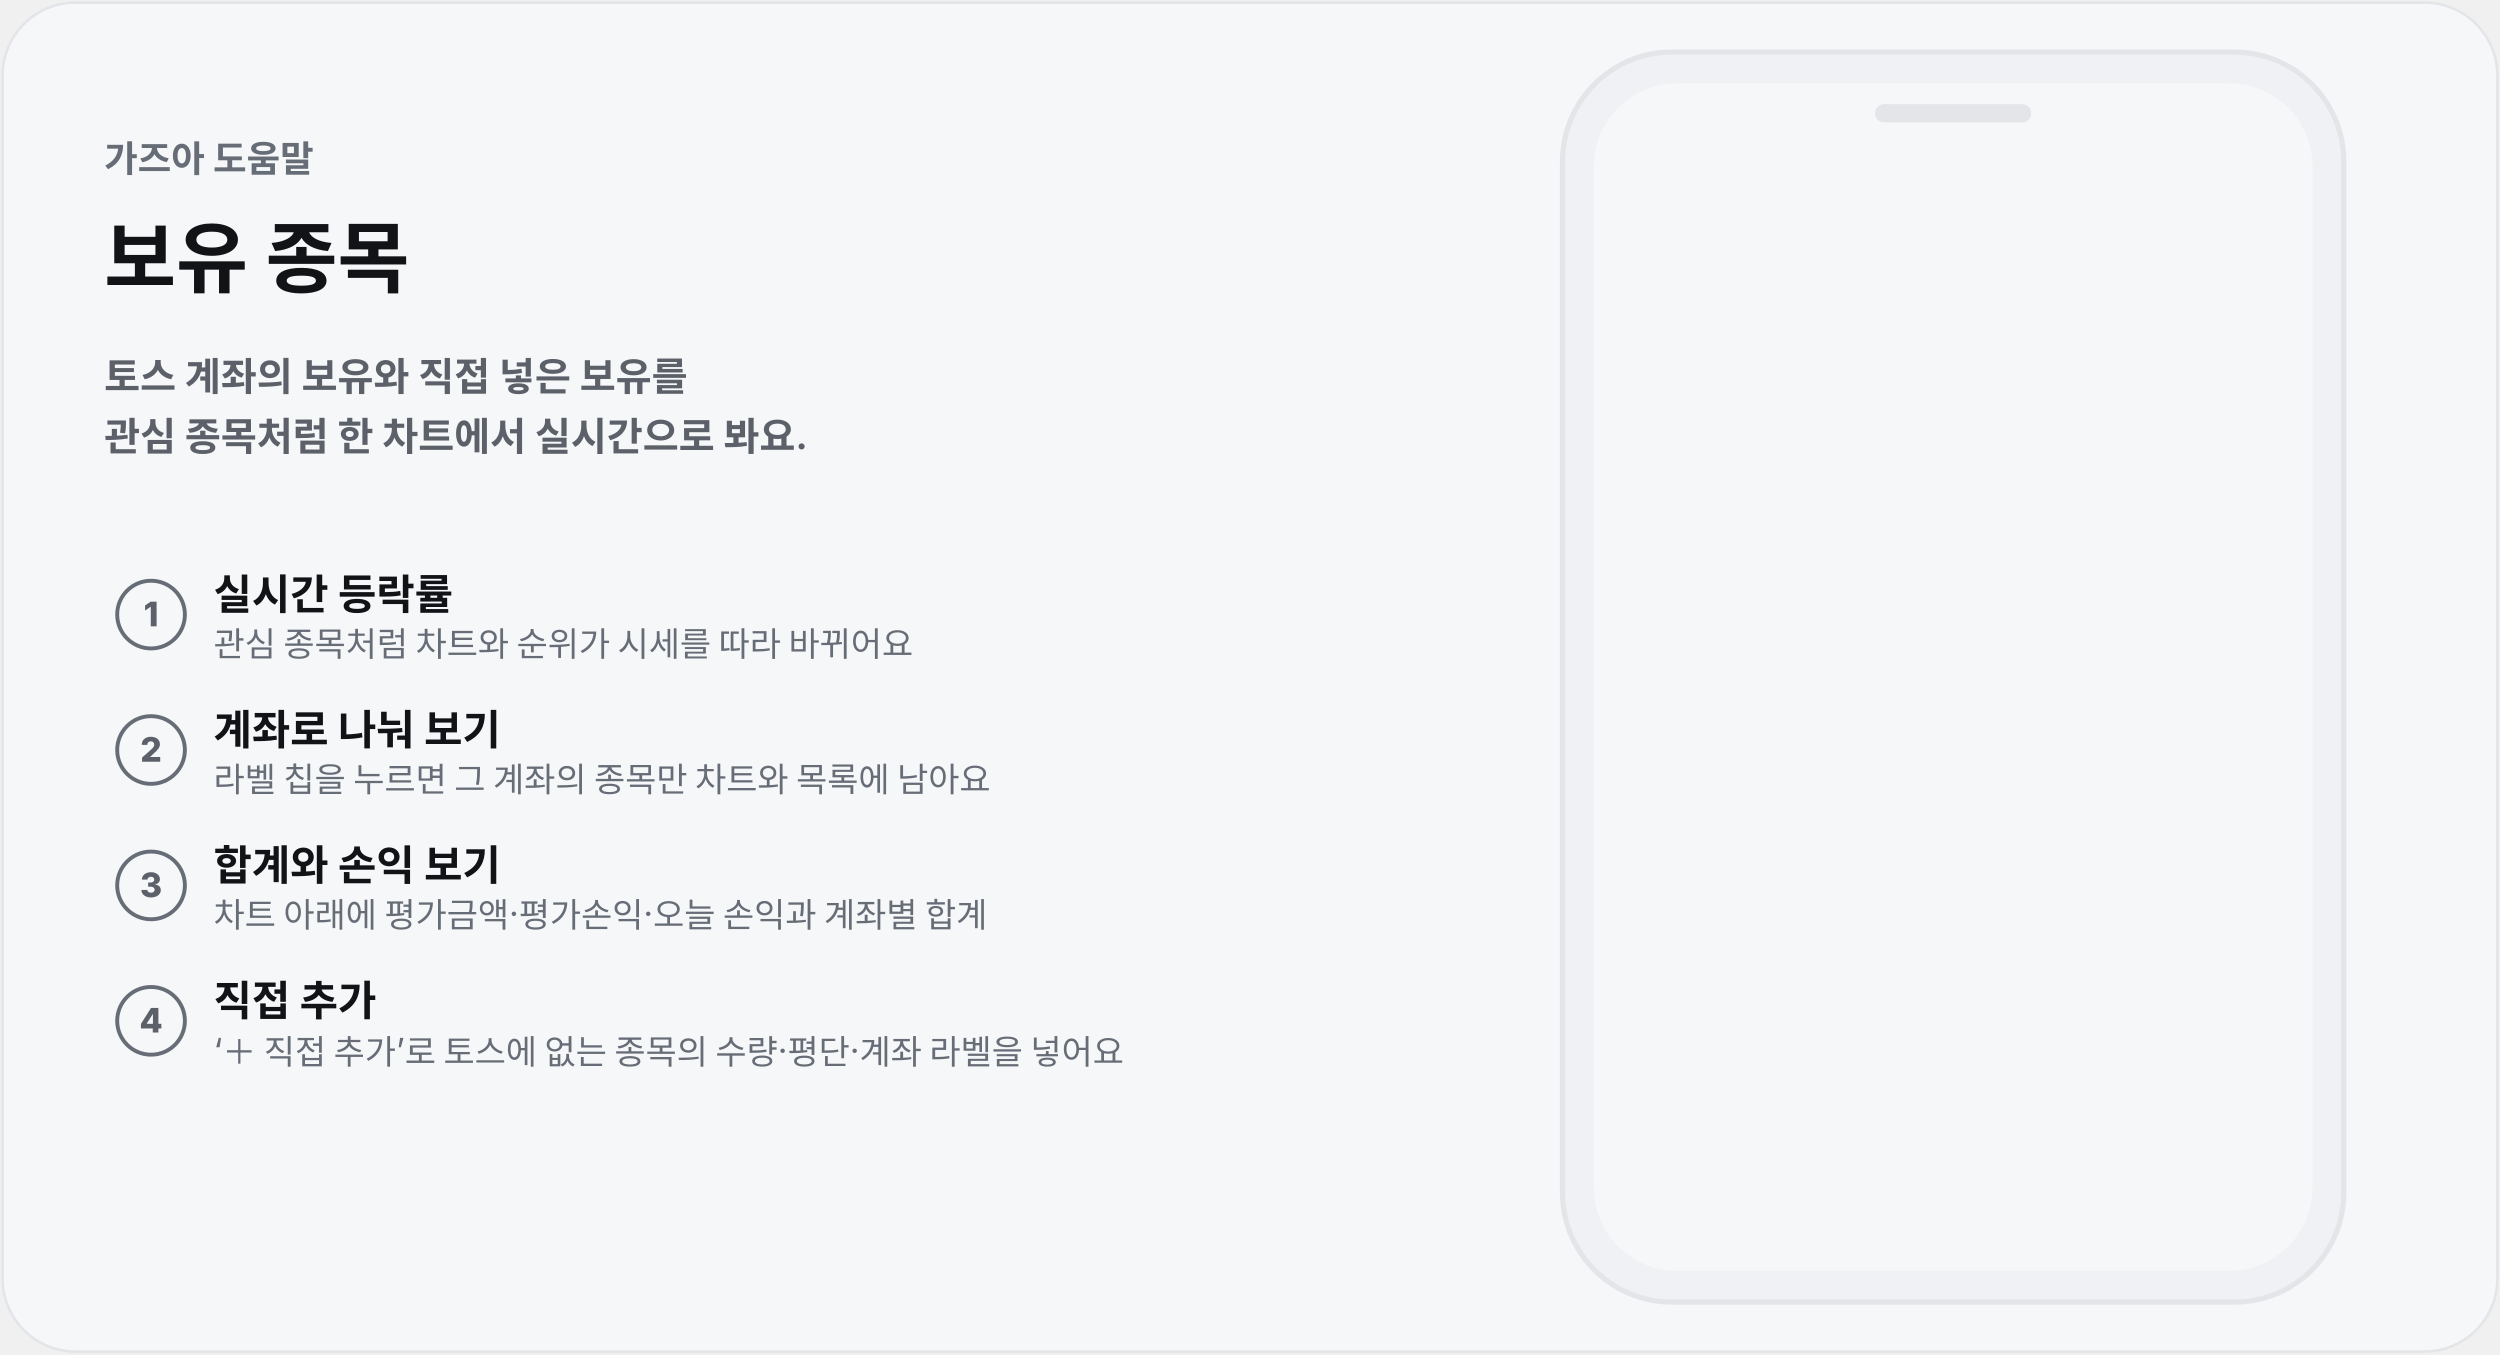
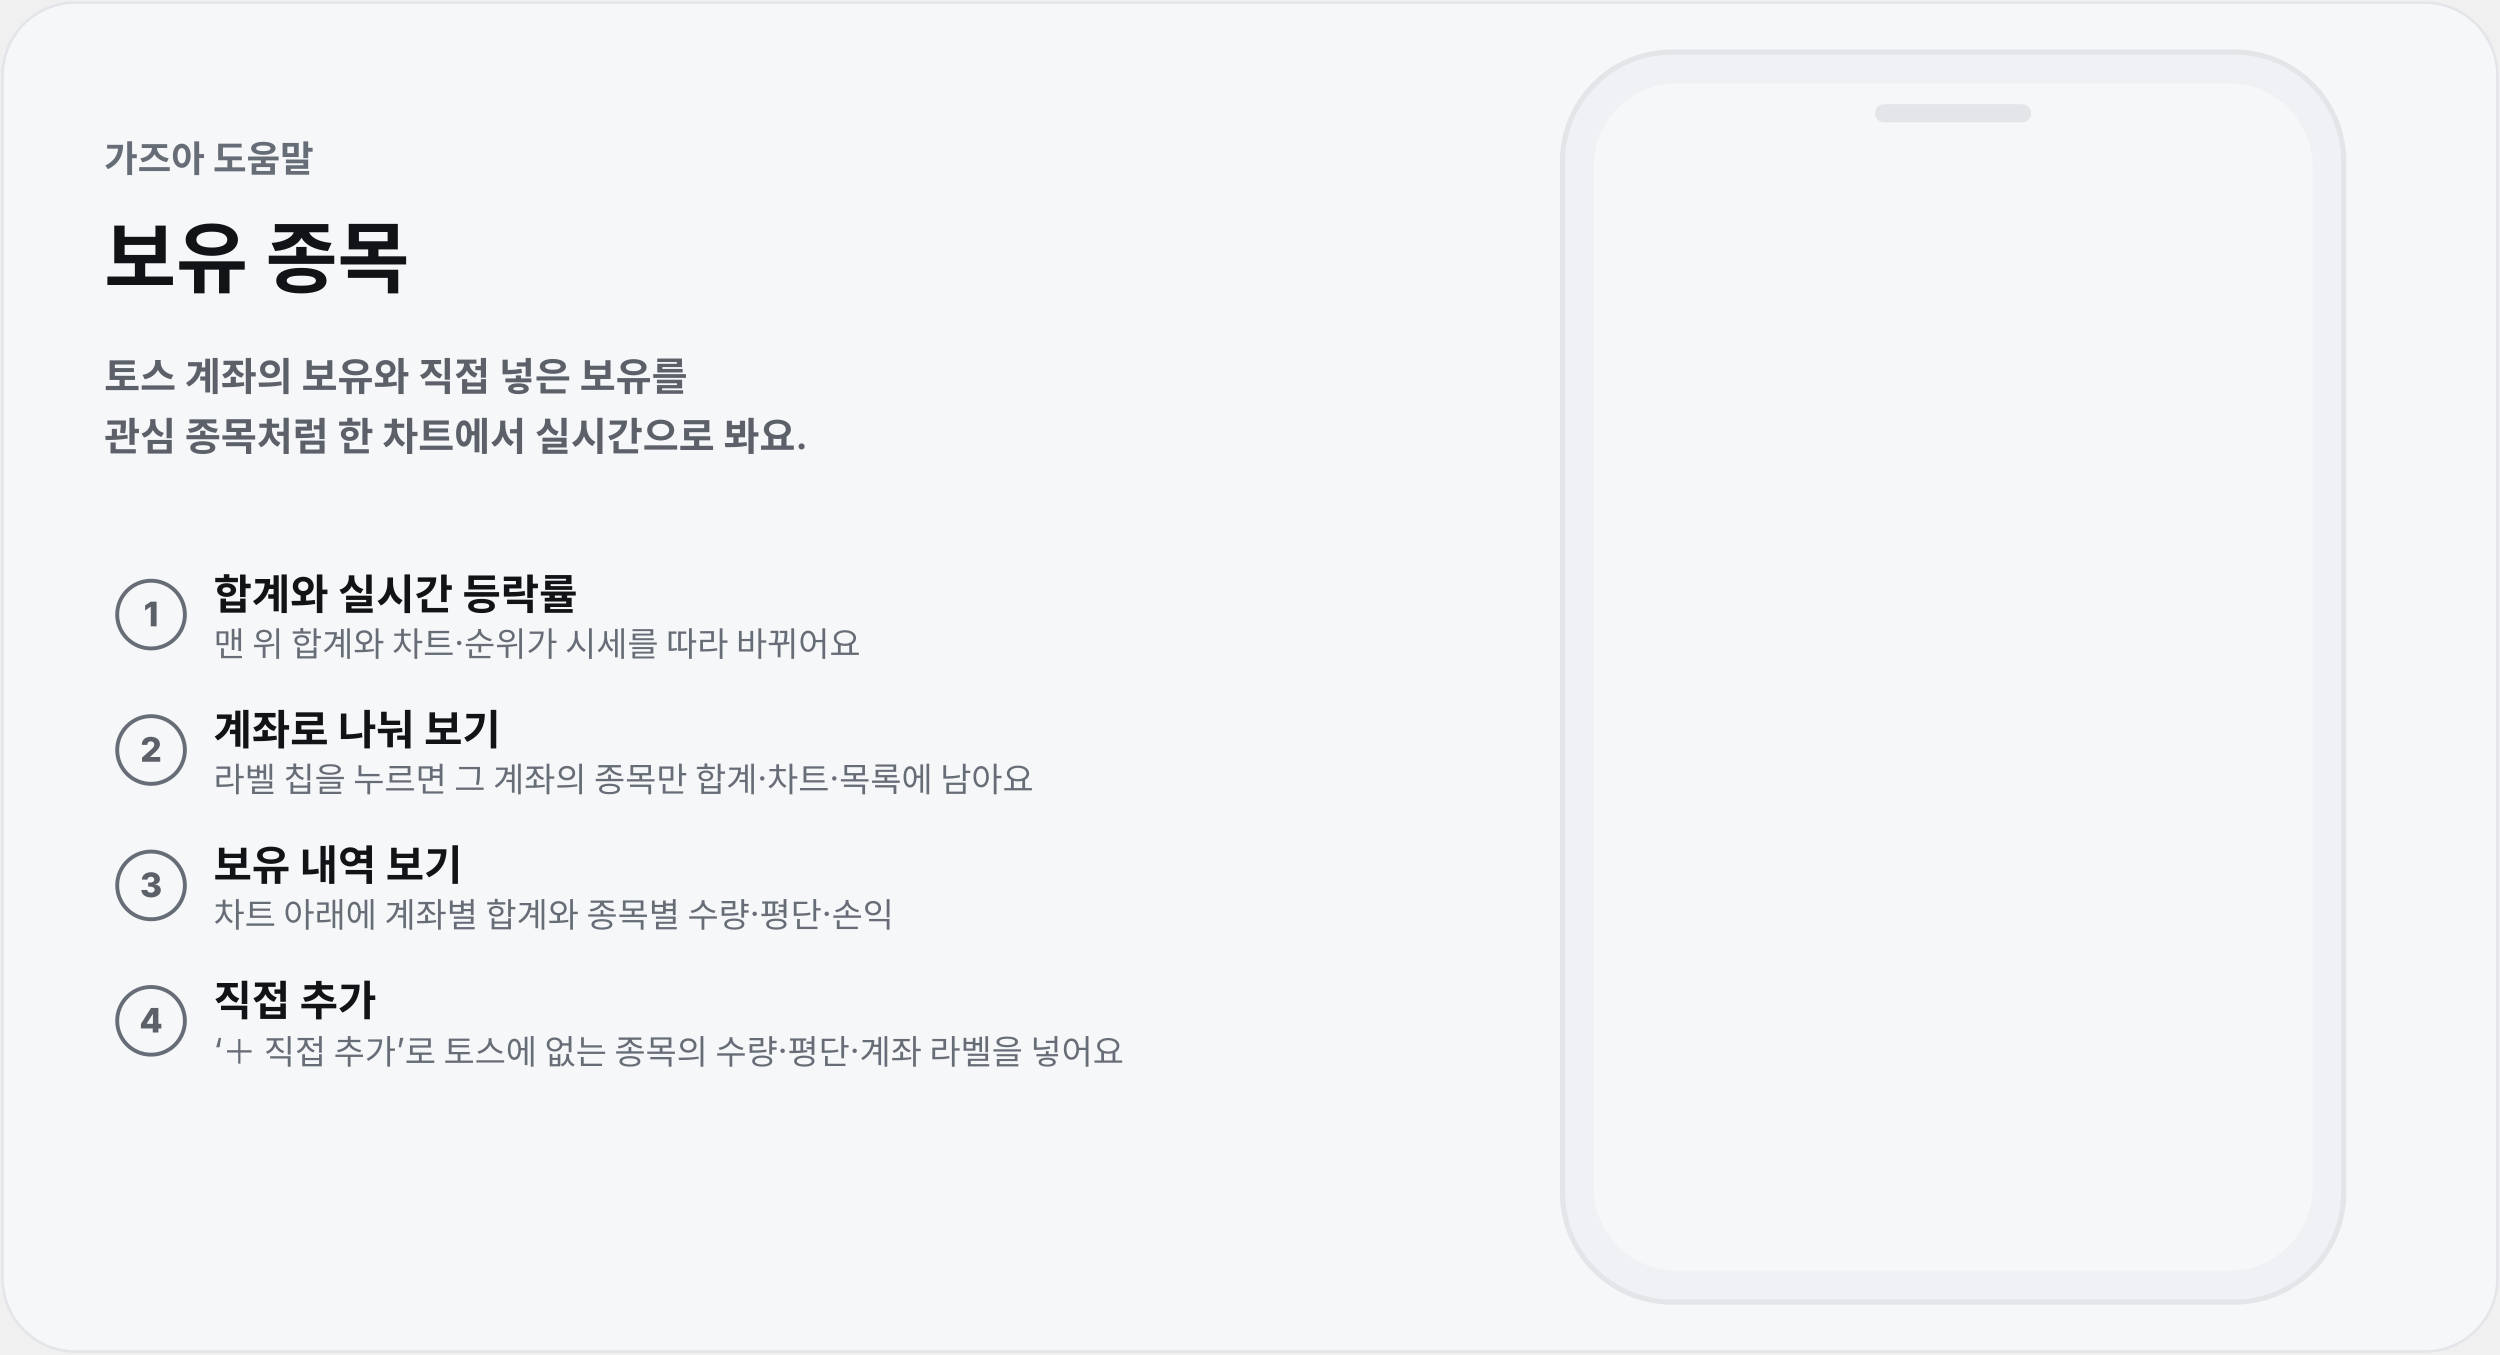
<svg xmlns="http://www.w3.org/2000/svg" width="960" height="520" viewBox="0 0 960 520" role="img" aria-labelledby="motion-title motion-desc">
  <style>
text{font-family:'Pretendard Variable', Pretendard, -apple-system, BlinkMacSystemFont, 'Apple SD Gothic Neo', 'Noto Sans KR', sans-serif}
.sc{opacity:0;animation:scene 15.2s linear infinite backwards}
.rise{transform-box:fill-box;animation:rise 15.2s cubic-bezier(.2,.8,.2,1) infinite backwards}
.pop{transform-box:fill-box;transform-origin:center;animation:pop 15.2s ease-out infinite backwards}
.draw{stroke-dasharray:1;stroke-dashoffset:1;animation:draw 15.2s ease-out infinite backwards}
.fade{opacity:0;animation:fade 15.2s linear infinite backwards}
.tap{transform-box:fill-box;transform-origin:center;opacity:0;animation:tap 15.2s ease-out infinite backwards}
@keyframes scene{0%{opacity:0}2.303%{opacity:1}22.697%{opacity:1}25.000%{opacity:0}100%{opacity:0}}
@keyframes rise{0%{opacity:0;transform:translateY(14px)}2.961%{opacity:1;transform:none}100%{opacity:1;transform:none}}
@keyframes pop{0%{transform:scale(0)}1.974%{transform:scale(1.15)}2.961%{transform:scale(1)}100%{transform:scale(1)}}
@keyframes draw{0%{stroke-dashoffset:1}7.895%{stroke-dashoffset:0}100%{stroke-dashoffset:0}}
@keyframes fade{0%{opacity:0}1.974%{opacity:1}100%{opacity:1}}
@keyframes tap{0%{opacity:0;transform:scale(.4)}0.789%{opacity:1;transform:scale(1)}4.605%{opacity:0;transform:scale(1.9)}100%{opacity:0;transform:scale(1.9)}}
@media (prefers-reduced-motion:reduce){
*{animation:none!important}
.s0{opacity:1}
.rise,.fade{opacity:1;transform:none}
.pop{transform:none}
.draw{stroke-dasharray:none;stroke-dashoffset:0}
}</style>
  <rect x="1" y="1" width="958" height="518" rx="28" fill="#f6f7f9" stroke="#e3e5e9" />
  <text x="40" y="66" font-size="14" font-weight="700" fill="#676d77" text-anchor="start">가즈아 도움말</text>
  <text x="40" y="110" font-size="30" font-weight="800" fill="#111317" text-anchor="start">보유 종목</text>
  <text x="40" y="150" font-size="15" font-weight="600" fill="#5b6069" text-anchor="start">토스 계좌의 보유와 직접 넣은 보유를</text>
  <text x="40" y="173" font-size="15" font-weight="600" fill="#5b6069" text-anchor="start">관심 종목처럼 한 차트에서 실시간으로 봐요.</text>
  <g>
    <rect class="sc s0" style="animation-delay:0.00s" x="32" y="213" width="540" height="48" rx="14" fill="rgba(91, 71, 224, 0.1)" />
    <circle cx="58" cy="236" r="13" fill="none" stroke="#676d77" stroke-width="1.5" />
    <text x="58" y="240.5" font-size="13" font-weight="800" fill="#5b6069" text-anchor="middle">1</text>
    <g class="sc s0" style="animation-delay:0.00s">
      <circle cx="58" cy="236" r="13" fill="#5b47e0" />
      <text x="58" y="240.5" font-size="13" font-weight="800" fill="#ffffff" text-anchor="middle">1</text>
    </g>
-     <text x="82" y="234" font-size="16" font-weight="800" fill="#111317" text-anchor="start">실시간 등락률</text>
-     <text x="82" y="252" font-size="13" font-weight="400" fill="#676d77" text-anchor="start">관심 종목처럼 차트와 순위가 시세를 따라 바뀌어요</text>
+     <text x="82" y="234" font-size="16" font-weight="800" fill="#111317" text-anchor="start">합계와 실시간 등락률</text>
+     <text x="82" y="252" font-size="13" font-weight="400" fill="#676d77" text-anchor="start">맨 위 합계와 차트·순위가 시세를 따라 바뀌어요</text>
  </g>
  <g>
    <rect class="sc s1" style="animation-delay:3.80s" x="32" y="265" width="540" height="48" rx="14" fill="rgba(91, 71, 224, 0.1)" />
    <circle cx="58" cy="288" r="13" fill="none" stroke="#676d77" stroke-width="1.5" />
    <text x="58" y="292.5" font-size="13" font-weight="800" fill="#5b6069" text-anchor="middle">2</text>
    <g class="sc s1" style="animation-delay:3.80s">
      <circle cx="58" cy="288" r="13" fill="#5b47e0" />
      <text x="58" y="292.5" font-size="13" font-weight="800" fill="#ffffff" text-anchor="middle">2</text>
    </g>
    <text x="82" y="286" font-size="16" font-weight="800" fill="#111317" text-anchor="start">계좌로 나눠 보기</text>
-     <text x="82" y="304" font-size="13" font-weight="400" fill="#676d77" text-anchor="start">라벨 칩을 누르면 그 계좌의 종목만 차트와 목록에 남아요</text>
+     <text x="82" y="304" font-size="13" font-weight="400" fill="#676d77" text-anchor="start">라벨 칩을 누르면 그 계좌의 종목만 합계·차트·목록에 남아요</text>
  </g>
  <g>
    <rect class="sc s2" style="animation-delay:7.60s" x="32" y="317" width="540" height="48" rx="14" fill="rgba(91, 71, 224, 0.1)" />
    <circle cx="58" cy="340" r="13" fill="none" stroke="#676d77" stroke-width="1.5" />
    <text x="58" y="344.5" font-size="13" font-weight="800" fill="#5b6069" text-anchor="middle">3</text>
    <g class="sc s2" style="animation-delay:7.60s">
      <circle cx="58" cy="340" r="13" fill="#5b47e0" />
      <text x="58" y="344.5" font-size="13" font-weight="800" fill="#ffffff" text-anchor="middle">3</text>
    </g>
-     <text x="82" y="338" font-size="16" font-weight="800" fill="#111317" text-anchor="start">합계와 손익 보기</text>
-     <text x="82" y="356" font-size="13" font-weight="400" fill="#676d77" text-anchor="start">차트 아래에 평가금액·평가손익·오늘 손익과 계좌별 합계</text>
+     <text x="82" y="338" font-size="16" font-weight="800" fill="#111317" text-anchor="start">보유 내역 보기</text>
+     <text x="82" y="356" font-size="13" font-weight="400" fill="#676d77" text-anchor="start">차트 아래에 계좌별 합계와 종목별 수량·평단·손익</text>
  </g>
  <g>
    <rect class="sc s3" style="animation-delay:11.40s" x="32" y="369" width="540" height="48" rx="14" fill="rgba(91, 71, 224, 0.1)" />
    <circle cx="58" cy="392" r="13" fill="none" stroke="#676d77" stroke-width="1.5" />
    <text x="58" y="396.5" font-size="13" font-weight="800" fill="#5b6069" text-anchor="middle">4</text>
    <g class="sc s3" style="animation-delay:11.40s">
      <circle cx="58" cy="392" r="13" fill="#5b47e0" />
      <text x="58" y="396.5" font-size="13" font-weight="800" fill="#ffffff" text-anchor="middle">4</text>
    </g>
    <text x="82" y="390" font-size="16" font-weight="800" fill="#111317" text-anchor="start">직접 추가</text>
    <text x="82" y="408" font-size="13" font-weight="400" fill="#676d77" text-anchor="start">‘＋ 직접 추가’로 토스에 없는 종목의 수량·평단·계좌 라벨을 넣어요</text>
  </g>
  <rect x="600" y="20" width="300" height="480" rx="42" fill="#f0f1f4" stroke="#e3e5e9" stroke-width="2" />
  <rect x="612" y="32" width="276" height="456" rx="32" fill="#f6f7f9" />
  <rect x="720" y="40" width="60" height="7" rx="3.5" fill="#e3e5e9" />
  <clipPath id="screen">
    <rect x="612" y="32" width="276" height="456" rx="32" />
  </clipPath>
  <g clip-path="url(#screen)">
    <g class="sc s0" style="animation-delay:0.00s">
      <text x="628" y="78" font-size="17" font-weight="800" fill="#111317" text-anchor="start">보유 종목</text>
      <rect x="786" y="66" width="16" height="12" rx="3" fill="none" stroke="#111317" stroke-width="1.6" />
      <path d="M791 66 v-2.5 h6 v2.5 M789 74 l3 -3 2 2 3 -3" fill="none" stroke="#111317" stroke-width="1.6" stroke-linejoin="round" />
      <path d="M824 64 v16 h16 M827 75 l4 -5 3 3 5 -6" fill="none" stroke="#111317" stroke-width="1.6" stroke-linejoin="round" stroke-linecap="round" />
      <circle cx="870" cy="72" r="3" fill="none" stroke="#111317" stroke-width="1.6" />
      <circle cx="870" cy="72" r="7.5" fill="none" stroke="#111317" stroke-width="1.6" stroke-dasharray="3.2 2.7" />
      <g class="rise" style="animation-delay:0.05s">
        <text x="626" y="106" font-size="11.5" font-weight="400" fill="#5b6069" text-anchor="start">코스피</text>
        <text x="666" y="106" font-size="11.5" font-weight="800" fill="#d4202f" text-anchor="start">▲ +0.75%</text>
        <text x="746" y="106" font-size="11.5" font-weight="400" fill="#5b6069" text-anchor="start">코스닥</text>
        <text x="786" y="106" font-size="11.5" font-weight="800" fill="#d4202f" text-anchor="start">▲ +1.14%</text>
      </g>
      <g class="rise" style="animation-delay:0.10s">
        <rect x="626" y="118" width="46" height="26" rx="13" fill="#5b47e0" />
        <text x="649" y="135.32" font-size="12" font-weight="700" fill="#ffffff" text-anchor="middle">전체</text>
        <rect x="678" y="118" width="46" height="26" rx="13" fill="#f0f1f4" />
        <text x="701" y="135.32" font-size="12" font-weight="700" fill="#5b6069" text-anchor="middle">토스</text>
        <rect x="730" y="118" width="70" height="26" rx="13" fill="#f0f1f4" />
        <text x="765" y="135.32" font-size="12" font-weight="700" fill="#5b6069" text-anchor="middle">연금저축</text>
-         <rect x="806" y="118" width="92" height="26" rx="13" fill="#f6f7f9" />
-         <text x="852" y="135.32" font-size="12" font-weight="700" fill="#5b6069" text-anchor="middle">＋ 직접 추가</text>
-         <rect x="806" y="118" width="92" height="26" rx="13" fill="none" stroke="#e3e5e9" stroke-dasharray="3 3" />
-       </g>
-       <path d="M626 199.5 H816" stroke="#e3e5e9" stroke-width="1" />
-       <path d="M626 237.0 H816" stroke="#e3e5e9" stroke-width="1" />
-       <path d="M626 274.5 H816" stroke="#e3e5e9" stroke-width="1" />
-       <path d="M626 247.7 H816" stroke="#676d77" stroke-width="1" stroke-dasharray="2 3" />
-       <path class="draw" style="animation-delay:0.30s" pathLength="1" d="M626.0 247.7 L629.2 247.0 L632.4 249.5 L635.7 244.2 L638.9 240.2 L642.1 242.3 L645.3 239.0 L648.5 234.2 L651.8 232.0 L655.0 227.6 L658.2 225.8 L661.4 220.4 L664.6 220.8 L667.9 222.0 L671.1 222.5 L674.3 218.4 L677.5 217.7 L680.7 214.9 L684.0 216.1 L687.2 210.7 L690.4 210.9 L693.6 208.8 L696.8 205.7 L700.1 206.5 L703.3 200.9 L706.5 198.7 L709.7 201.4 L712.9 195.3 L716.2 190.2 L719.4 191.3 L722.6 189.2 L725.8 191.8 L729.1 188.8 L732.3 183.5 L735.5 180.8 L738.7 182.7 L741.9 185.1 L745.2 187.1 L748.4 181.7 L751.6 179.3 L754.8 177.9 L758.0 178.6 L761.3 176.3 L764.5 178.1 L767.7 180.7 L770.9 177.7 L774.1 177.2 L777.4 175.2 L780.6 176.9 L783.8 175.6 L787.0 172.5 L790.2 168.0 L793.5 168.9 L796.7 168.4 L799.9 167.3 L803.1 162.0 L806.3 164.1 L809.6 166.8 L812.8 165.9 L816.0 165.0" fill="none" stroke="#4a3aa7" stroke-width="2" stroke-linejoin="round" stroke-linecap="round" />
-       <path class="draw" style="animation-delay:0.30s" pathLength="1" d="M626.0 247.7 L629.2 244.7 L632.4 241.0 L635.7 245.5 L638.9 249.0 L642.1 247.4 L645.3 243.6 L648.5 243.2 L651.8 240.0 L655.0 238.9 L658.2 238.9 L661.4 234.7 L664.6 236.7 L667.9 235.1 L671.1 233.6 L674.3 235.9 L677.5 236.4 L680.7 233.2 L684.0 236.1 L687.2 239.2 L690.4 235.9 L693.6 231.8 L696.8 230.5 L700.1 233.3 L703.3 237.1 L706.5 239.8 L709.7 242.7 L712.9 241.8 L716.2 238.0 L719.4 234.7 L722.6 236.4 L725.8 239.2 L729.1 235.3 L732.3 235.4 L735.5 238.9 L738.7 242.7 L741.9 244.9 L745.2 243.3 L748.4 243.0 L751.6 244.6 L754.8 245.6 L758.0 249.8 L761.3 247.8 L764.5 249.1 L767.7 252.3 L770.9 250.2 L774.1 249.4 L777.4 245.8 L780.6 244.9 L783.8 241.6 L787.0 244.6 L790.2 246.7 L793.5 243.5 L796.7 239.9 L799.9 243.9 L803.1 246.0 L806.3 247.7 L809.6 251.5 L812.8 254.0 L816.0 250.8" fill="none" stroke="#eda100" stroke-width="2" stroke-linejoin="round" stroke-linecap="round" />
-       <path class="draw" style="animation-delay:0.30s" pathLength="1" d="M626.0 247.7 L629.2 244.2 L632.4 240.8 L635.7 244.5 L638.9 246.2 L642.1 251.0 L645.3 250.4 L648.5 246.9 L651.8 243.2 L655.0 246.5 L658.2 248.4 L661.4 244.8 L664.6 247.6 L667.9 250.7 L671.1 250.8 L674.3 251.0 L677.5 247.6 L680.7 251.4 L684.0 253.3 L687.2 251.9 L690.4 250.3 L693.6 252.6 L696.8 254.0 L700.1 258.7 L703.3 263.4 L706.5 260.3 L709.7 258.4 L712.9 261.6 L716.2 264.9 L719.4 265.0 L722.6 266.8 L725.8 263.9 L729.1 267.0 L732.3 266.5 L735.5 269.2 L738.7 272.5 L741.9 268.9 L745.2 271.6 L748.4 276.4 L751.6 281.0 L754.8 279.0 L758.0 282.4 L761.3 280.0 L764.5 283.3 L767.7 282.2 L770.9 285.4 L774.1 290.0 L777.4 289.0 L780.6 289.5 L783.8 291.1 L787.0 295.7 L790.2 299.2 L793.5 301.0 L796.7 299.0 L799.9 297.7 L803.1 302.6 L806.3 307.1 L809.6 308.7 L812.8 307.7 L816.0 312.0" fill="none" stroke="#1baf7a" stroke-width="2" stroke-linejoin="round" stroke-linecap="round" />
+       </g>
+       <g class="rise" style="animation-delay:0.20s">
+         <rect x="626" y="154" width="248" height="96" rx="14" fill="#ffffff" stroke="#e3e5e9" />
+         <text x="638" y="172" font-size="10.5" font-weight="400" fill="#676d77" text-anchor="start">평가금액</text>
+         <text x="638" y="194" font-size="18" font-weight="800" fill="#111317" text-anchor="start">980만원</text>
+         <text x="714" y="194" font-size="10.5" font-weight="400" fill="#676d77" text-anchor="start">3종목</text>
+         <text x="638" y="214" font-size="10.5" font-weight="400" fill="#676d77" text-anchor="start">평가손익</text>
+         <text x="638" y="232" font-size="13" font-weight="800" fill="#d4202f" text-anchor="start">▲ +8.40%</text>
+         <text x="638" y="245" font-size="9.5" font-weight="400" fill="#676d77" text-anchor="start">+76만원</text>
+         <text x="750" y="214" font-size="10.5" font-weight="400" fill="#676d77" text-anchor="start">오늘</text>
+         <text x="750" y="232" font-size="13" font-weight="800" fill="#d4202f" text-anchor="start">▲ +1.20%</text>
+         <text x="750" y="245" font-size="9.5" font-weight="400" fill="#676d77" text-anchor="start">+12만원</text>
+       </g>
+       <path d="M626 291.5 H816" stroke="#e3e5e9" stroke-width="1" />
+       <path d="M626 319.0 H816" stroke="#e3e5e9" stroke-width="1" />
+       <path d="M626 346.5 H816" stroke="#e3e5e9" stroke-width="1" />
+       <path d="M626 326.9 H816" stroke="#676d77" stroke-width="1" stroke-dasharray="2 3" />
+       <path class="draw" style="animation-delay:0.30s" pathLength="1" d="M626.0 326.9 L629.2 326.3 L632.4 328.1 L635.7 324.3 L638.9 321.3 L642.1 322.9 L645.3 320.5 L648.5 316.9 L651.8 315.3 L655.0 312.1 L658.2 310.8 L661.4 306.9 L664.6 307.1 L667.9 308.0 L671.1 308.3 L674.3 305.4 L677.5 304.9 L680.7 302.8 L684.0 303.7 L687.2 299.7 L690.4 299.8 L693.6 298.3 L696.8 296.0 L700.1 296.6 L703.3 292.5 L706.5 290.9 L709.7 292.9 L712.9 288.4 L716.2 284.7 L719.4 285.5 L722.6 284.0 L725.8 285.9 L729.1 283.6 L732.3 279.7 L735.5 277.8 L738.7 279.2 L741.9 281.0 L745.2 282.4 L748.4 278.5 L751.6 276.7 L754.8 275.6 L758.0 276.2 L761.3 274.5 L764.5 275.8 L767.7 277.7 L770.9 275.5 L774.1 275.1 L777.4 273.7 L780.6 275.0 L783.8 274.0 L787.0 271.7 L790.2 268.4 L793.5 269.1 L796.7 268.7 L799.9 267.9 L803.1 264.0 L806.3 265.5 L809.6 267.5 L812.8 266.9 L816.0 266.2" fill="none" stroke="#4a3aa7" stroke-width="2" stroke-linejoin="round" stroke-linecap="round" />
+       <path class="draw" style="animation-delay:0.30s" pathLength="1" d="M626.0 326.9 L629.2 324.7 L632.4 321.9 L635.7 325.3 L638.9 327.8 L642.1 326.6 L645.3 323.9 L648.5 323.5 L651.8 321.2 L655.0 320.4 L658.2 320.4 L661.4 317.3 L664.6 318.8 L667.9 317.6 L671.1 316.5 L674.3 318.2 L677.5 318.5 L680.7 316.2 L684.0 318.3 L687.2 320.6 L690.4 318.2 L693.6 315.2 L696.8 314.2 L700.1 316.3 L703.3 319.1 L706.5 321.0 L709.7 323.2 L712.9 322.6 L716.2 319.8 L719.4 317.3 L722.6 318.6 L725.8 320.6 L729.1 317.7 L732.3 317.9 L735.5 320.4 L738.7 323.2 L741.9 324.8 L745.2 323.6 L748.4 323.4 L751.6 324.6 L754.8 325.3 L758.0 328.4 L761.3 326.9 L764.5 327.9 L767.7 330.2 L770.9 328.7 L774.1 328.1 L777.4 325.5 L780.6 324.8 L783.8 322.4 L787.0 324.6 L790.2 326.1 L793.5 323.7 L796.7 321.1 L799.9 324.0 L803.1 325.6 L806.3 326.8 L809.6 329.7 L812.8 331.5 L816.0 329.1" fill="none" stroke="#eda100" stroke-width="2" stroke-linejoin="round" stroke-linecap="round" />
+       <path class="draw" style="animation-delay:0.30s" pathLength="1" d="M626.0 326.9 L629.2 324.3 L632.4 321.8 L635.7 324.5 L638.9 325.8 L642.1 329.3 L645.3 328.8 L648.5 326.3 L651.8 323.5 L655.0 326.0 L658.2 327.4 L661.4 324.8 L664.6 326.8 L667.9 329.0 L671.1 329.1 L674.3 329.3 L677.5 326.8 L680.7 329.6 L684.0 330.9 L687.2 329.9 L690.4 328.8 L693.6 330.4 L696.8 331.5 L700.1 334.9 L703.3 338.4 L706.5 336.1 L709.7 334.7 L712.9 337.1 L716.2 339.4 L719.4 339.5 L722.6 340.9 L725.8 338.7 L729.1 341.0 L732.3 340.7 L735.5 342.6 L738.7 345.0 L741.9 342.4 L745.2 344.4 L748.4 347.9 L751.6 351.3 L754.8 349.8 L758.0 352.3 L761.3 350.5 L764.5 353.0 L767.7 352.2 L770.9 354.5 L774.1 357.9 L777.4 357.1 L780.6 357.5 L783.8 358.7 L787.0 362.1 L790.2 364.6 L793.5 366.0 L796.7 364.5 L799.9 363.5 L803.1 367.1 L806.3 370.4 L809.6 371.6 L812.8 370.8 L816.0 374.0" fill="none" stroke="#1baf7a" stroke-width="2" stroke-linejoin="round" stroke-linecap="round" />
      <g class="fade" style="animation-delay:1.50s">
-         <text x="820" y="168.476" font-size="9.5" font-weight="800" fill="#5b6069" text-anchor="start">한미반도체</text>
-         <text x="820" y="254.29" font-size="9.5" font-weight="800" fill="#5b6069" text-anchor="start">DB하이텍</text>
-         <text x="820" y="315.5" font-size="9.5" font-weight="800" fill="#5b6069" text-anchor="start">SK하이닉스</text>
+         <text x="820" y="269.682" font-size="9.5" font-weight="800" fill="#5b6069" text-anchor="start">한미반도체</text>
+         <text x="820" y="332.613" font-size="9.5" font-weight="800" fill="#5b6069" text-anchor="start">DB하이텍</text>
+         <text x="820" y="377.5" font-size="9.5" font-weight="800" fill="#5b6069" text-anchor="start">SK하이닉스</text>
      </g>
      <g class="rise" style="animation-delay:0.60s">
-         <circle cx="634" cy="350" r="6" fill="#4a3aa7" />
-         <text x="650" y="348" font-size="13.5" font-weight="800" fill="#111317" text-anchor="start">한미반도체</text>
-         <text x="650" y="365" font-size="11" font-weight="400" fill="#676d77" text-anchor="start">042700</text>
-         <text x="874" y="348" font-size="13" font-weight="800" fill="#d4202f" text-anchor="end">▲ +1.73%</text>
-         <text x="874" y="365" font-size="11" font-weight="400" fill="#676d77" text-anchor="end">130,619원</text>
+         <circle cx="634" cy="406" r="6" fill="#4a3aa7" />
+         <text x="650" y="404" font-size="13.5" font-weight="800" fill="#111317" text-anchor="start">한미반도체</text>
+         <text x="650" y="421" font-size="11" font-weight="400" fill="#676d77" text-anchor="start">042700</text>
+         <text x="874" y="404" font-size="13" font-weight="800" fill="#d4202f" text-anchor="end">▲ +1.73%</text>
+         <text x="874" y="421" font-size="11" font-weight="400" fill="#676d77" text-anchor="end">130,619원</text>
      </g>
      <g class="rise" style="animation-delay:0.70s">
-         <circle cx="634" cy="392" r="6" fill="#eda100" />
-         <text x="650" y="390" font-size="13.5" font-weight="800" fill="#111317" text-anchor="start">DB하이텍</text>
-         <rect x="713" y="379" width="27" height="15" rx="4" fill="rgba(91, 71, 224, 0.1)" />
-         <text x="726.5" y="390" font-size="9.5" font-weight="800" fill="#5b47e0" text-anchor="middle">NXT</text>
-         <text x="650" y="407" font-size="11" font-weight="400" fill="#676d77" text-anchor="start">000990</text>
-         <text x="874" y="390" font-size="13" font-weight="800" fill="#1d5fd6" text-anchor="end">▼ −0.39%</text>
-         <text x="874" y="407" font-size="11" font-weight="400" fill="#676d77" text-anchor="end">40,431원</text>
-       </g>
-       <g class="rise" style="animation-delay:0.80s">
-         <circle cx="634" cy="434" r="6" fill="#1baf7a" />
-         <text x="650" y="432" font-size="13.5" font-weight="800" fill="#111317" text-anchor="start">SK하이닉스</text>
-         <rect x="726" y="421" width="27" height="15" rx="4" fill="rgba(91, 71, 224, 0.1)" />
-         <text x="739.5" y="432" font-size="9.5" font-weight="800" fill="#5b47e0" text-anchor="middle">NXT</text>
-         <text x="650" y="449" font-size="11" font-weight="400" fill="#676d77" text-anchor="start">000660</text>
-         <text x="874" y="432" font-size="13" font-weight="800" fill="#1d5fd6" text-anchor="end">▼ −1.10%</text>
-         <text x="874" y="449" font-size="11" font-weight="400" fill="#676d77" text-anchor="end">199,612원</text>
-       </g>
-       <circle class="tap" style="animation-delay:2.20s" cx="744" cy="131" r="16" fill="#111317" fill-opacity=".22" stroke="#111317" stroke-opacity=".5" stroke-width="2" />
+         <circle cx="634" cy="448" r="6" fill="#1baf7a" />
+         <text x="650" y="446" font-size="13.5" font-weight="800" fill="#111317" text-anchor="start">SK하이닉스</text>
+         <rect x="726" y="435" width="27" height="15" rx="4" fill="rgba(91, 71, 224, 0.1)" />
+         <text x="739.5" y="446" font-size="9.5" font-weight="800" fill="#5b47e0" text-anchor="middle">NXT</text>
+         <text x="650" y="463" font-size="11" font-weight="400" fill="#676d77" text-anchor="start">000660</text>
+         <text x="874" y="446" font-size="13" font-weight="800" fill="#1d5fd6" text-anchor="end">▼ −1.10%</text>
+         <text x="874" y="463" font-size="11" font-weight="400" fill="#676d77" text-anchor="end">199,612원</text>
+       </g>
+       <circle class="tap" style="animation-delay:2.20s" cx="730" cy="131" r="16" fill="#111317" fill-opacity=".22" stroke="#111317" stroke-opacity=".5" stroke-width="2" />
    </g>
    <g class="sc s1" style="animation-delay:3.80s">
      <text x="628" y="78" font-size="17" font-weight="800" fill="#111317" text-anchor="start">보유 종목</text>
      <rect x="786" y="66" width="16" height="12" rx="3" fill="none" stroke="#111317" stroke-width="1.6" />
      <path d="M791 66 v-2.5 h6 v2.5 M789 74 l3 -3 2 2 3 -3" fill="none" stroke="#111317" stroke-width="1.6" stroke-linejoin="round" />
      <path d="M824 64 v16 h16 M827 75 l4 -5 3 3 5 -6" fill="none" stroke="#111317" stroke-width="1.6" stroke-linejoin="round" stroke-linecap="round" />
      <circle cx="870" cy="72" r="3" fill="none" stroke="#111317" stroke-width="1.6" />
      <circle cx="870" cy="72" r="7.5" fill="none" stroke="#111317" stroke-width="1.6" stroke-dasharray="3.2 2.7" />
      <g class="rise" style="animation-delay:3.85s">
        <text x="626" y="106" font-size="11.5" font-weight="400" fill="#5b6069" text-anchor="start">코스피</text>
        <text x="666" y="106" font-size="11.5" font-weight="800" fill="#d4202f" text-anchor="start">▲ +0.75%</text>
        <text x="746" y="106" font-size="11.5" font-weight="400" fill="#5b6069" text-anchor="start">코스닥</text>
        <text x="786" y="106" font-size="11.5" font-weight="800" fill="#d4202f" text-anchor="start">▲ +1.14%</text>
      </g>
      <g class="rise" style="animation-delay:3.90s">
        <rect x="626" y="118" width="46" height="26" rx="13" fill="#f0f1f4" />
        <text x="649" y="135.32" font-size="12" font-weight="700" fill="#5b6069" text-anchor="middle">전체</text>
        <rect x="678" y="118" width="46" height="26" rx="13" fill="#f0f1f4" />
        <text x="701" y="135.32" font-size="12" font-weight="700" fill="#5b6069" text-anchor="middle">토스</text>
        <rect x="730" y="118" width="70" height="26" rx="13" fill="#5b47e0" />
        <text x="765" y="135.32" font-size="12" font-weight="700" fill="#ffffff" text-anchor="middle">연금저축</text>
-         <rect x="806" y="118" width="92" height="26" rx="13" fill="#f6f7f9" />
-         <text x="852" y="135.32" font-size="12" font-weight="700" fill="#5b6069" text-anchor="middle">＋ 직접 추가</text>
-         <rect x="806" y="118" width="92" height="26" rx="13" fill="none" stroke="#e3e5e9" stroke-dasharray="3 3" />
-       </g>
-       <path d="M626 199.5 H816" stroke="#e3e5e9" stroke-width="1" />
-       <path d="M626 237.0 H816" stroke="#e3e5e9" stroke-width="1" />
-       <path d="M626 274.5 H816" stroke="#e3e5e9" stroke-width="1" />
-       <path d="M626 251.5 H816" stroke="#676d77" stroke-width="1" stroke-dasharray="2 3" />
-       <path class="draw" style="animation-delay:4.10s" pathLength="1" d="M626.0 251.5 L629.2 257.1 L632.4 262.7 L635.7 263.3 L638.9 271.7 L642.1 276.4 L645.3 270.7 L648.5 272.6 L651.8 271.0 L655.0 281.2 L658.2 289.2 L661.4 296.6 L664.6 299.5 L667.9 301.7 L671.1 299.9 L674.3 309.8 L677.5 304.7 L680.7 312.0 L684.0 300.9 L687.2 297.9 L690.4 288.1 L693.6 288.0 L696.8 278.1 L700.1 285.7 L703.3 283.4 L706.5 278.8 L709.7 276.8 L712.9 285.8 L716.2 281.1 L719.4 276.2 L722.6 280.5 L725.8 278.9 L729.1 263.0 L732.3 253.1 L735.5 258.3 L738.7 268.2 L741.9 260.9 L745.2 246.4 L748.4 239.6 L751.6 224.6 L754.8 223.7 L758.0 209.7 L761.3 217.4 L764.5 214.9 L767.7 219.9 L770.9 207.2 L774.1 194.9 L777.4 199.8 L780.6 187.5 L783.8 178.6 L787.0 185.6 L790.2 195.7 L793.5 194.4 L796.7 186.5 L799.9 181.3 L803.1 165.2 L806.3 172.2 L809.6 171.2 L812.8 170.7 L816.0 162.0" fill="none" stroke="#e87ba4" stroke-width="2" stroke-linejoin="round" stroke-linecap="round" />
+       </g>
+       <g class="rise" style="animation-delay:4.00s">
+         <rect x="626" y="154" width="248" height="96" rx="14" fill="#ffffff" stroke="#e3e5e9" />
+         <text x="638" y="172" font-size="10.5" font-weight="400" fill="#676d77" text-anchor="start">평가금액</text>
+         <text x="638" y="194" font-size="18" font-weight="800" fill="#111317" text-anchor="start">350만원</text>
+         <text x="714" y="194" font-size="10.5" font-weight="400" fill="#676d77" text-anchor="start">1종목</text>
+         <text x="638" y="214" font-size="10.5" font-weight="400" fill="#676d77" text-anchor="start">평가손익</text>
+         <text x="638" y="232" font-size="13" font-weight="800" fill="#d4202f" text-anchor="start">▲ +14.80%</text>
+         <text x="638" y="245" font-size="9.5" font-weight="400" fill="#676d77" text-anchor="start">+45만원</text>
+         <text x="750" y="214" font-size="10.5" font-weight="400" fill="#676d77" text-anchor="start">오늘</text>
+         <text x="750" y="232" font-size="13" font-weight="800" fill="#d4202f" text-anchor="start">▲ +1.47%</text>
+         <text x="750" y="245" font-size="9.5" font-weight="400" fill="#676d77" text-anchor="start">+5만원</text>
+       </g>
+       <path d="M626 291.5 H816" stroke="#e3e5e9" stroke-width="1" />
+       <path d="M626 319.0 H816" stroke="#e3e5e9" stroke-width="1" />
+       <path d="M626 346.5 H816" stroke="#e3e5e9" stroke-width="1" />
+       <path d="M626 329.6 H816" stroke="#676d77" stroke-width="1" stroke-dasharray="2 3" />
+       <path class="draw" style="animation-delay:4.10s" pathLength="1" d="M626.0 329.6 L629.2 333.7 L632.4 337.9 L635.7 338.3 L638.9 344.4 L642.1 347.9 L645.3 343.7 L648.5 345.1 L651.8 344.0 L655.0 351.4 L658.2 357.3 L661.4 362.7 L664.6 364.8 L667.9 366.4 L671.1 365.1 L674.3 372.4 L677.5 368.6 L680.7 374.0 L684.0 365.9 L687.2 363.7 L690.4 356.5 L693.6 356.4 L696.8 349.2 L700.1 354.7 L703.3 353.0 L706.5 349.7 L709.7 348.2 L712.9 354.8 L716.2 351.3 L719.4 347.8 L722.6 350.9 L725.8 349.7 L729.1 338.0 L732.3 330.8 L735.5 334.6 L738.7 341.9 L741.9 336.6 L745.2 325.9 L748.4 320.9 L751.6 309.9 L754.8 309.3 L758.0 299.0 L761.3 304.6 L764.5 302.8 L767.7 306.5 L770.9 297.1 L774.1 288.2 L777.4 291.7 L780.6 282.7 L783.8 276.2 L787.0 281.3 L790.2 288.7 L793.5 287.8 L796.7 282.0 L799.9 278.1 L803.1 266.3 L806.3 271.5 L809.6 270.7 L812.8 270.4 L816.0 264.0" fill="none" stroke="#e87ba4" stroke-width="2" stroke-linejoin="round" stroke-linecap="round" />
      <g class="rise" style="animation-delay:4.40s">
-         <circle cx="634" cy="350" r="6" fill="#e87ba4" />
-         <text x="650" y="348" font-size="13.5" font-weight="800" fill="#111317" text-anchor="start">삼성전자</text>
-         <text x="650" y="365" font-size="11" font-weight="400" fill="#676d77" text-anchor="start">005930</text>
-         <text x="874" y="348" font-size="13" font-weight="800" fill="#d4202f" text-anchor="end">▲ +1.47%</text>
-         <text x="874" y="365" font-size="11" font-weight="400" fill="#676d77" text-anchor="end">70,000원</text>
+         <circle cx="634" cy="406" r="6" fill="#e87ba4" />
+         <text x="650" y="404" font-size="13.5" font-weight="800" fill="#111317" text-anchor="start">삼성전자</text>
+         <text x="650" y="421" font-size="11" font-weight="400" fill="#676d77" text-anchor="start">005930</text>
+         <text x="874" y="404" font-size="13" font-weight="800" fill="#d4202f" text-anchor="end">▲ +1.47%</text>
+         <text x="874" y="421" font-size="11" font-weight="400" fill="#676d77" text-anchor="end">70,000원</text>
      </g>
    </g>
    <g class="sc s2" style="animation-delay:7.60s">
      <text x="628" y="78" font-size="17" font-weight="800" fill="#111317" text-anchor="start">보유 종목</text>
      <rect x="786" y="66" width="16" height="12" rx="3" fill="none" stroke="#111317" stroke-width="1.6" />
      <path d="M791 66 v-2.5 h6 v2.5 M789 74 l3 -3 2 2 3 -3" fill="none" stroke="#111317" stroke-width="1.6" stroke-linejoin="round" />
      <path d="M824 64 v16 h16 M827 75 l4 -5 3 3 5 -6" fill="none" stroke="#111317" stroke-width="1.6" stroke-linejoin="round" stroke-linecap="round" />
      <circle cx="870" cy="72" r="3" fill="none" stroke="#111317" stroke-width="1.6" />
      <circle cx="870" cy="72" r="7.5" fill="none" stroke="#111317" stroke-width="1.6" stroke-dasharray="3.2 2.7" />
-       <g class="rise" style="animation-delay:7.70s">
-         <rect x="626" y="106" width="80" height="58" rx="14" fill="#ffffff" stroke="#e3e5e9" />
-         <text x="636" y="124" font-size="10.5" font-weight="400" fill="#676d77" text-anchor="start">평가금액</text>
-         <text x="636" y="148" font-size="18" font-weight="800" fill="#111317" text-anchor="start">980만</text>
-       </g>
      <g class="rise" style="animation-delay:7.80s">
-         <rect x="710" y="106" width="80" height="58" rx="14" fill="#ffffff" stroke="#e3e5e9" />
-         <text x="720" y="124" font-size="10.5" font-weight="400" fill="#676d77" text-anchor="start">평가손익</text>
-         <text x="720" y="148" font-size="18" font-weight="800" fill="#d4202f" text-anchor="start">+8.4%</text>
-         <text x="720" y="165" font-size="10" font-weight="400" fill="#676d77" text-anchor="start">+76만</text>
+         <rect x="626" y="106" width="248" height="34" rx="12" fill="#ffffff" stroke="#e3e5e9" />
+         <text x="636" y="127" font-size="11.5" font-weight="400" fill="#111317" text-anchor="start">토스 2종목</text>
+         <text x="864" y="127" font-size="11.5" font-weight="400" fill="#5b6069" text-anchor="end">630만원 · +5.1%</text>
      </g>
      <g class="rise" style="animation-delay:7.90s">
-         <rect x="794" y="106" width="80" height="58" rx="14" fill="#ffffff" stroke="#e3e5e9" />
-         <text x="804" y="124" font-size="10.5" font-weight="400" fill="#676d77" text-anchor="start">오늘</text>
-         <text x="804" y="148" font-size="18" font-weight="800" fill="#d4202f" text-anchor="start">+1.2%</text>
-         <text x="804" y="165" font-size="10" font-weight="400" fill="#676d77" text-anchor="start">+12만</text>
+         <rect x="626" y="144" width="248" height="34" rx="12" fill="#ffffff" stroke="#e3e5e9" />
+         <text x="636" y="165" font-size="11.5" font-weight="400" fill="#111317" text-anchor="start">연금저축 1종목</text>
+         <text x="864" y="165" font-size="11.5" font-weight="400" fill="#5b6069" text-anchor="end">350만원 · +14.8%</text>
      </g>
      <g class="rise" style="animation-delay:8.10s">
-         <rect x="626" y="176" width="248" height="34" rx="12" fill="#ffffff" stroke="#e3e5e9" />
-         <text x="636" y="197" font-size="11.5" font-weight="400" fill="#111317" text-anchor="start">토스 2종목</text>
-         <text x="864" y="197" font-size="11.5" font-weight="400" fill="#5b6069" text-anchor="end">630만원 · +5.1%</text>
+         <rect x="626" y="194" width="248" height="46" rx="12" fill="#ffffff" stroke="#e3e5e9" />
+         <text x="636" y="213" font-size="12.5" font-weight="800" fill="#111317" text-anchor="start">한미반도체</text>
+         <rect x="705" y="202" width="29" height="15" rx="4" fill="rgba(91, 71, 224, 0.1)" />
+         <text x="719.5" y="213" font-size="9.5" font-weight="800" fill="#5b47e0" text-anchor="middle">토스</text>
+         <text x="636" y="230" font-size="10.5" font-weight="400" fill="#676d77" text-anchor="start">30주 · 평단 118,200원</text>
+         <text x="864" y="213" font-size="11.5" font-weight="400" fill="#111317" text-anchor="end">391만원</text>
+         <text x="864" y="230" font-size="10.5" font-weight="700" fill="#d4202f" text-anchor="end">▲ +10.5%  +37만원</text>
      </g>
      <g class="rise" style="animation-delay:8.20s">
-         <rect x="626" y="214" width="248" height="34" rx="12" fill="#ffffff" stroke="#e3e5e9" />
-         <text x="636" y="235" font-size="11.5" font-weight="400" fill="#111317" text-anchor="start">연금저축 1종목</text>
-         <text x="864" y="235" font-size="11.5" font-weight="400" fill="#5b6069" text-anchor="end">350만원 · +14.8%</text>
-       </g>
-       <g class="rise" style="animation-delay:8.40s">
-         <rect x="626" y="262" width="248" height="46" rx="12" fill="#ffffff" stroke="#e3e5e9" />
-         <text x="636" y="281" font-size="12.5" font-weight="800" fill="#111317" text-anchor="start">한미반도체</text>
-         <rect x="705" y="270" width="29" height="15" rx="4" fill="rgba(91, 71, 224, 0.1)" />
-         <text x="719.5" y="281" font-size="9.5" font-weight="800" fill="#5b47e0" text-anchor="middle">토스</text>
-         <text x="636" y="298" font-size="10.5" font-weight="400" fill="#676d77" text-anchor="start">30주 · 평단 118,200</text>
-         <text x="864" y="281" font-size="11.5" font-weight="400" fill="#111317" text-anchor="end">391만원</text>
-         <text x="864" y="298" font-size="10.5" font-weight="700" fill="#d4202f" text-anchor="end">+37만 (+10.5%)</text>
+         <rect x="626" y="246" width="248" height="46" rx="12" fill="#ffffff" stroke="#e3e5e9" />
+         <text x="636" y="265" font-size="12.5" font-weight="800" fill="#111317" text-anchor="start">SK하이닉스</text>
+         <rect x="707" y="254" width="29" height="15" rx="4" fill="rgba(91, 71, 224, 0.1)" />
+         <text x="721.5" y="265" font-size="9.5" font-weight="800" fill="#5b47e0" text-anchor="middle">토스</text>
+         <text x="636" y="282" font-size="10.5" font-weight="400" fill="#676d77" text-anchor="start">12주 · 평단 205,000원</text>
+         <text x="864" y="265" font-size="11.5" font-weight="400" fill="#111317" text-anchor="end">239만원</text>
+         <text x="864" y="282" font-size="10.5" font-weight="700" fill="#1d5fd6" text-anchor="end">▼ −2.6%  −6.5만원</text>
+       </g>
+       <g class="rise" style="animation-delay:8.30s">
+         <rect x="626" y="298" width="248" height="46" rx="12" fill="#ffffff" stroke="#e3e5e9" />
+         <text x="636" y="317" font-size="12.5" font-weight="800" fill="#111317" text-anchor="start">삼성전자</text>
+         <rect x="692" y="306" width="48" height="15" rx="4" fill="rgba(91, 71, 224, 0.1)" />
+         <text x="716" y="317" font-size="9.5" font-weight="800" fill="#5b47e0" text-anchor="middle">연금저축</text>
+         <text x="636" y="334" font-size="10.5" font-weight="400" fill="#676d77" text-anchor="start">50주 · 평단 61,000원</text>
+         <text x="864" y="317" font-size="11.5" font-weight="400" fill="#111317" text-anchor="end">350만원</text>
+         <text x="864" y="334" font-size="10.5" font-weight="700" fill="#d4202f" text-anchor="end">▲ +14.8%  +45만원</text>
      </g>
      <g class="rise" style="animation-delay:8.50s">
-         <rect x="626" y="314" width="248" height="46" rx="12" fill="#ffffff" stroke="#e3e5e9" />
-         <text x="636" y="333" font-size="12.5" font-weight="800" fill="#111317" text-anchor="start">SK하이닉스</text>
-         <rect x="707" y="322" width="29" height="15" rx="4" fill="rgba(91, 71, 224, 0.1)" />
-         <text x="721.5" y="333" font-size="9.5" font-weight="800" fill="#5b47e0" text-anchor="middle">토스</text>
-         <text x="636" y="350" font-size="10.5" font-weight="400" fill="#676d77" text-anchor="start">12주 · 평단 205,000</text>
-         <text x="864" y="333" font-size="11.5" font-weight="400" fill="#111317" text-anchor="end">239만원</text>
-         <text x="864" y="350" font-size="10.5" font-weight="700" fill="#1d5fd6" text-anchor="end">−6.5만 (−2.6%)</text>
-       </g>
-       <g class="rise" style="animation-delay:8.60s">
-         <rect x="626" y="366" width="248" height="46" rx="12" fill="#ffffff" stroke="#e3e5e9" />
-         <text x="636" y="385" font-size="12.5" font-weight="800" fill="#111317" text-anchor="start">삼성전자</text>
-         <rect x="692" y="374" width="48" height="15" rx="4" fill="rgba(91, 71, 224, 0.1)" />
-         <text x="716" y="385" font-size="9.5" font-weight="800" fill="#5b47e0" text-anchor="middle">연금저축</text>
-         <text x="636" y="402" font-size="10.5" font-weight="400" fill="#676d77" text-anchor="start">50주 · 평단 61,000</text>
-         <text x="864" y="385" font-size="11.5" font-weight="400" fill="#111317" text-anchor="end">350만원</text>
-         <text x="864" y="402" font-size="10.5" font-weight="700" fill="#d4202f" text-anchor="end">+45만 (+14.8%)</text>
-       </g>
+         <text x="626" y="366" font-size="10" font-weight="400" fill="#676d77" text-anchor="start">직접 넣은 종목은 이 기기에만 저장돼요 · 누르면 고쳐요</text>
+       </g>
+       <circle class="tap" style="animation-delay:9.80s" cx="746" cy="321" r="16" fill="#111317" fill-opacity=".22" stroke="#111317" stroke-opacity=".5" stroke-width="2" />
    </g>
    <g class="sc s3" style="animation-delay:11.40s">
      <text x="628" y="78" font-size="17" font-weight="800" fill="#111317" text-anchor="start">보유 종목</text>
      <rect x="786" y="66" width="16" height="12" rx="3" fill="none" stroke="#111317" stroke-width="1.6" />
      <path d="M791 66 v-2.5 h6 v2.5 M789 74 l3 -3 2 2 3 -3" fill="none" stroke="#111317" stroke-width="1.6" stroke-linejoin="round" />
      <path d="M824 64 v16 h16 M827 75 l4 -5 3 3 5 -6" fill="none" stroke="#111317" stroke-width="1.6" stroke-linejoin="round" stroke-linecap="round" />
      <circle cx="870" cy="72" r="3" fill="none" stroke="#111317" stroke-width="1.6" />
      <circle cx="870" cy="72" r="7.5" fill="none" stroke="#111317" stroke-width="1.6" stroke-dasharray="3.2 2.7" />
      <rect x="612" y="32" width="276" height="456" rx="32" fill="rgba(17, 19, 23, 0.38)" />
      <g class="rise" style="animation-delay:11.50s">
-         <path d="M612 164 q0 -22 22 -22 h232 q22 0 22 22 V456 q0 32 -32 32 h-212 q-32 0 -32 -32 Z" fill="#ffffff" />
-         <rect x="732" y="150" width="36" height="5" rx="2.5" fill="#e3e5e9" />
-         <text x="626" y="182" font-size="16" font-weight="800" fill="#111317" text-anchor="start">보유 종목 추가</text>
-         <text x="874" y="182" font-size="14" font-weight="600" fill="#5b6069" text-anchor="end">✕</text>
+         <path d="M612 154 q0 -22 22 -22 h232 q22 0 22 22 V456 q0 32 -32 32 h-212 q-32 0 -32 -32 Z" fill="#ffffff" />
+         <rect x="732" y="140" width="36" height="5" rx="2.5" fill="#e3e5e9" />
+         <text x="626" y="172" font-size="16" font-weight="800" fill="#111317" text-anchor="start">보유 종목 추가</text>
+         <text x="874" y="172" font-size="14" font-weight="600" fill="#5b6069" text-anchor="end">✕</text>
      </g>
      <g class="rise" style="animation-delay:11.70s">
-         <text x="626" y="214" font-size="14" font-weight="800" fill="#111317" text-anchor="start">삼성전자</text>
-         <text x="690" y="214" font-size="11.5" font-weight="400" fill="#676d77" text-anchor="start">005930</text>
+         <text x="626" y="202" font-size="14" font-weight="800" fill="#111317" text-anchor="start">삼성전자</text>
+         <text x="690" y="202" font-size="11.5" font-weight="400" fill="#676d77" text-anchor="start">005930</text>
      </g>
      <g class="rise" style="animation-delay:11.90s">
-         <text x="626" y="234" font-size="11" font-weight="700" fill="#676d77" text-anchor="start">수량(주)</text>
-         <rect x="626" y="242" width="248" height="34" rx="10" fill="#f0f1f4" />
-         <text x="638" y="264" font-size="13" font-weight="700" fill="#111317" text-anchor="start">50</text>
+         <text x="626" y="228" font-size="11" font-weight="700" fill="#676d77" text-anchor="start">수량</text>
+         <rect x="626" y="236" width="248" height="34" rx="10" fill="#f0f1f4" stroke="#5b47e0" />
+         <text x="638" y="258" font-size="13" font-weight="700" fill="#111317" text-anchor="start">50</text>
+         <text x="862" y="258" font-size="11.5" font-weight="400" fill="#5b6069" text-anchor="end">주</text>
      </g>
      <g class="rise" style="animation-delay:12.10s">
-         <text x="626" y="286" font-size="11" font-weight="700" fill="#676d77" text-anchor="start">평균 매수가(원) · 모르면 비워 둬요</text>
-         <rect x="626" y="294" width="248" height="34" rx="10" fill="#f0f1f4" />
-         <text x="638" y="316" font-size="13" font-weight="700" fill="#111317" text-anchor="start">61000</text>
+         <text x="626" y="280" font-size="11" font-weight="700" fill="#676d77" text-anchor="start">평균 매수가  모르면 비워 둬요</text>
+         <rect x="626" y="288" width="248" height="34" rx="10" fill="#f0f1f4" />
+         <text x="638" y="310" font-size="13" font-weight="700" fill="#111317" text-anchor="start">61,000</text>
+         <text x="862" y="310" font-size="11.5" font-weight="400" fill="#5b6069" text-anchor="end">원</text>
      </g>
      <g class="rise" style="animation-delay:12.30s">
-         <text x="626" y="338" font-size="11" font-weight="700" fill="#676d77" text-anchor="start">계좌 라벨</text>
-         <rect x="626" y="346" width="248" height="34" rx="10" fill="#f0f1f4" />
-         <text x="638" y="368" font-size="13" font-weight="700" fill="#111317" text-anchor="start">연금저축</text>
-         <rect x="626" y="388" width="70" height="26" rx="13" fill="#5b47e0" />
-         <text x="661" y="405.32" font-size="12" font-weight="700" fill="#ffffff" text-anchor="middle">연금저축</text>
-         <rect x="702" y="388" width="44" height="26" rx="13" fill="#f0f1f4" />
-         <text x="724" y="405.32" font-size="12" font-weight="700" fill="#5b6069" text-anchor="middle">ISA</text>
+         <text x="626" y="332" font-size="11" font-weight="700" fill="#676d77" text-anchor="start">계좌 라벨</text>
+         <rect x="626" y="340" width="248" height="34" rx="10" fill="#f0f1f4" />
+         <text x="638" y="362" font-size="13" font-weight="700" fill="#111317" text-anchor="start">연금저축</text>
+         <rect x="626" y="382" width="70" height="26" rx="13" fill="#5b47e0" />
+         <text x="661" y="399.32" font-size="12" font-weight="700" fill="#ffffff" text-anchor="middle">연금저축</text>
+         <rect x="702" y="382" width="44" height="26" rx="13" fill="#f0f1f4" />
+         <text x="724" y="399.32" font-size="12" font-weight="700" fill="#5b6069" text-anchor="middle">ISA</text>
      </g>
      <g class="rise" style="animation-delay:12.50s">
-         <rect x="802" y="432" width="72" height="36" rx="18" fill="#5b47e0" />
-         <text x="838" y="454.68" font-size="13" font-weight="800" fill="#ffffff" text-anchor="middle">저장</text>
-       </g>
-       <circle class="tap" style="animation-delay:13.40s" cx="838" cy="450" r="16" fill="#111317" fill-opacity=".22" stroke="#111317" stroke-opacity=".5" stroke-width="2" />
+         <rect x="626" y="420" width="248" height="36" rx="18" fill="#5b47e0" />
+         <text x="750" y="442.68" font-size="13" font-weight="800" fill="#ffffff" text-anchor="middle">저장</text>
+       </g>
+       <circle class="tap" style="animation-delay:13.40s" cx="750" cy="438" r="16" fill="#111317" fill-opacity=".22" stroke="#111317" stroke-opacity=".5" stroke-width="2" />
    </g>
  </g>
</svg>
